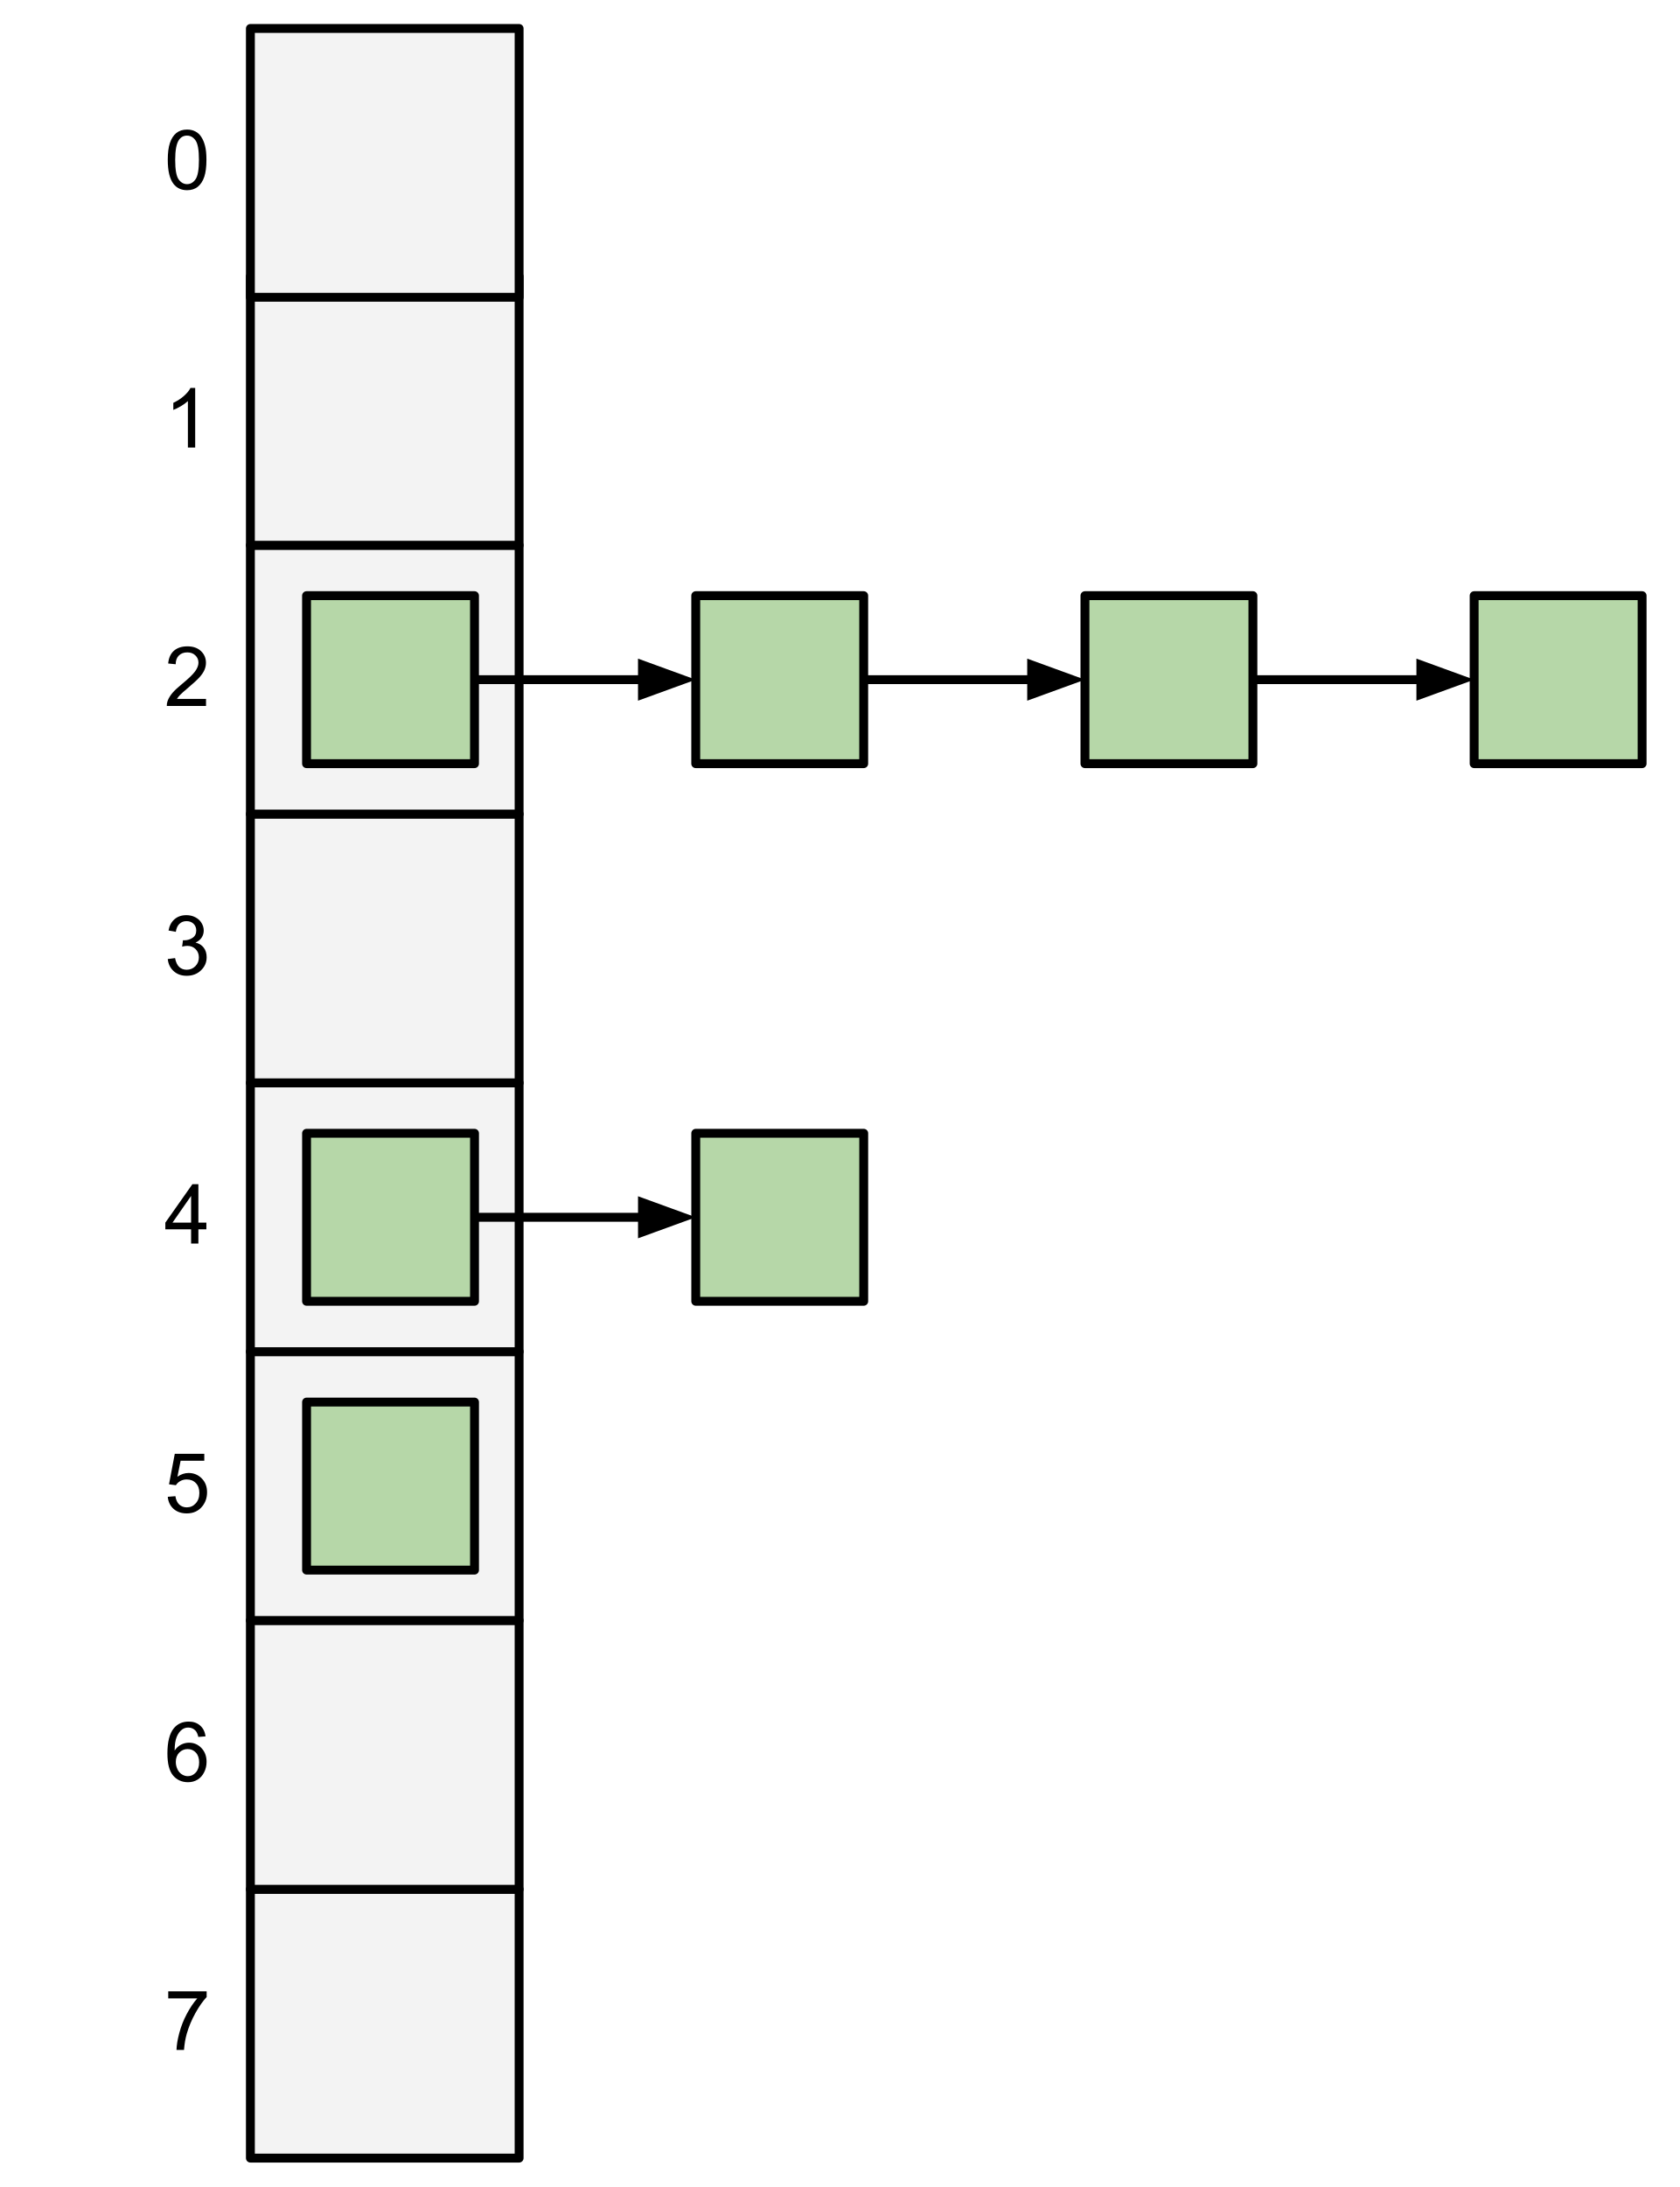
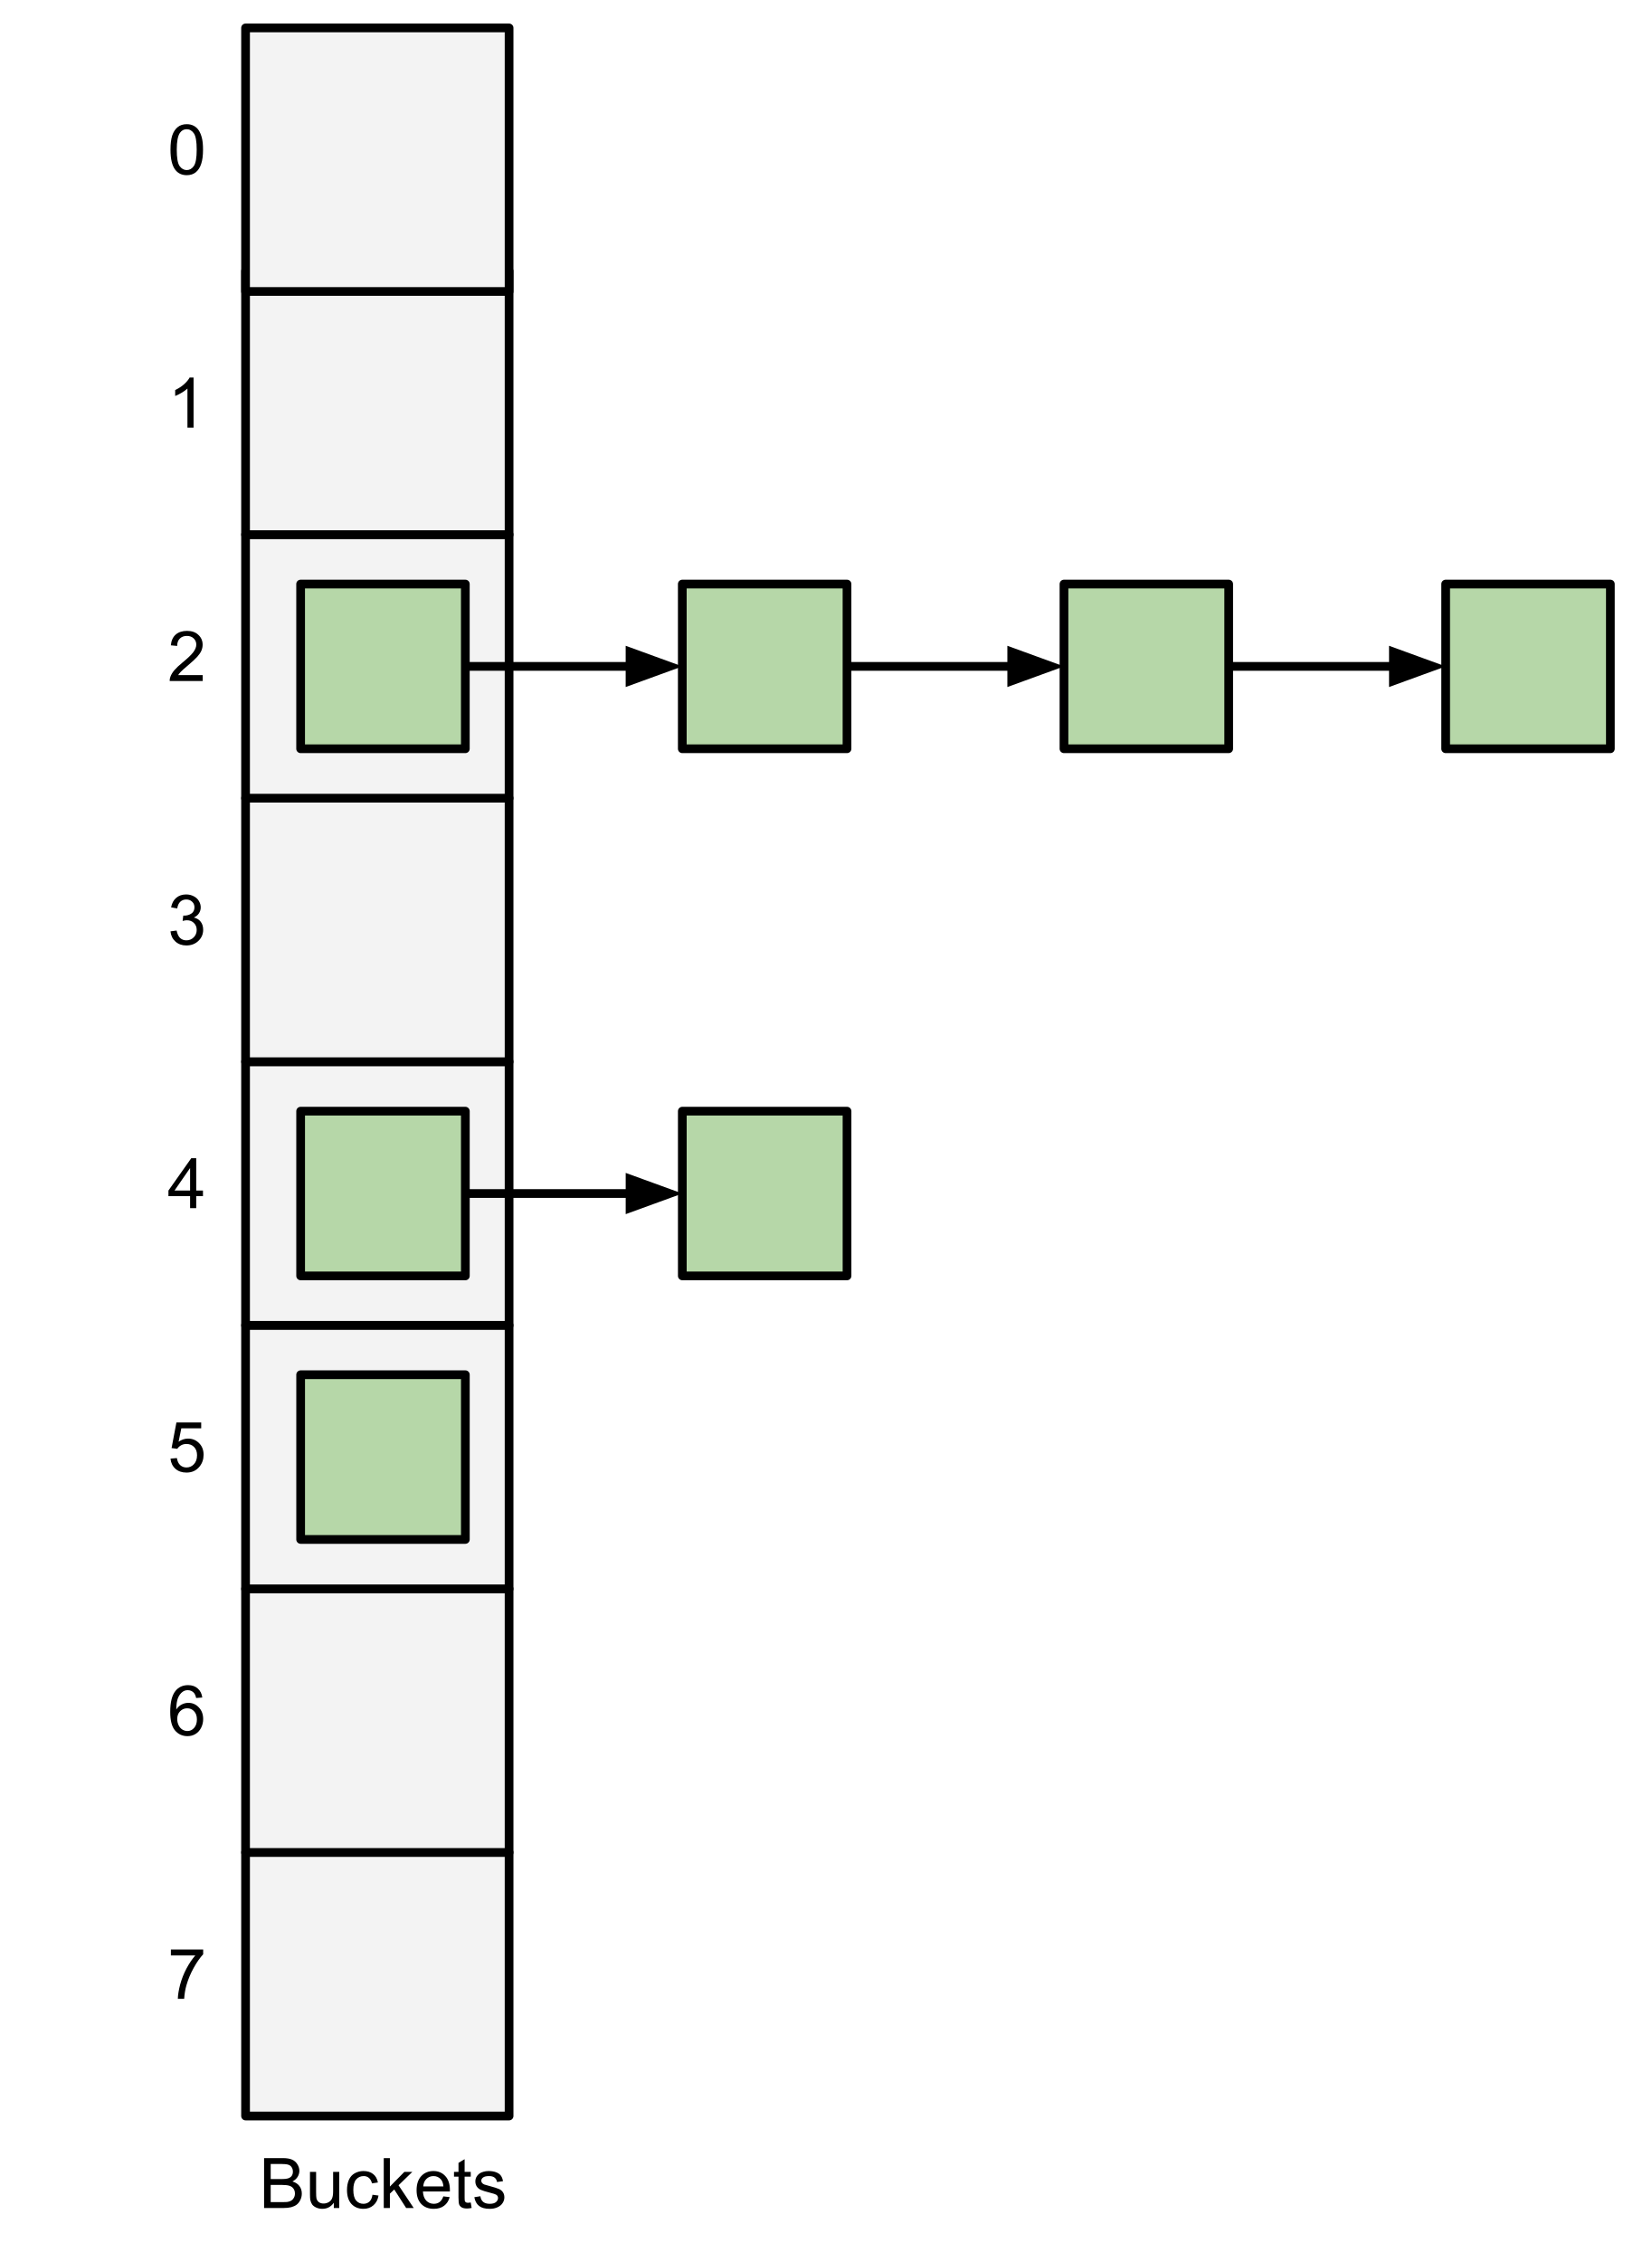
- <svg xmlns="http://www.w3.org/2000/svg" version="1.1" viewBox="0.0 0.0 378.0 492.0" fill="none" stroke="none" stroke-linecap="square" stroke-miterlimit="10">
+ <svg xmlns="http://www.w3.org/2000/svg" version="1.1" viewBox="0.0 0.0 379.0 519.0" fill="none" stroke="none" stroke-linecap="square" stroke-miterlimit="10">
  <clipPath id="p.0">
-     <path d="m0 0l378.0 0l0 492.0l-378.0 0l0 -492.0z" clip-rule="nonzero" />
+     <path d="m0 0l379.0 0l0 519.0l-379.0 0l0 -519.0z" clip-rule="nonzero" />
  </clipPath>
  <g clip-path="url(#p.0)">
-     <path fill="#000000" fill-opacity="0.0" d="m0 0l378.0 0l0 492.0l-378.0 0z" fill-rule="evenodd" />
+     <path fill="#000000" fill-opacity="0.0" d="m0 0l379.0 0l0 519.0l-379.0 0z" fill-rule="evenodd" />
    <path fill="#f3f3f3" d="m56.346 425.026l60.472 0l0 60.472l-60.472 0z" fill-rule="evenodd" />
    <path stroke="#000000" stroke-width="2.0" stroke-linejoin="round" stroke-linecap="butt" d="m56.346 425.026l60.472 0l0 60.472l-60.472 0z" fill-rule="evenodd" />
    <path fill="#f3f3f3" d="m56.346 364.554l60.472 0l0 60.472l-60.472 0z" fill-rule="evenodd" />
    <path stroke="#000000" stroke-width="2.0" stroke-linejoin="round" stroke-linecap="butt" d="m56.346 364.554l60.472 0l0 60.472l-60.472 0z" fill-rule="evenodd" />
    <path fill="#f3f3f3" d="m56.346 304.081l60.472 0l0 60.472l-60.472 0z" fill-rule="evenodd" />
    <path stroke="#000000" stroke-width="2.0" stroke-linejoin="round" stroke-linecap="butt" d="m56.346 304.081l60.472 0l0 60.472l-60.472 0z" fill-rule="evenodd" />
    <path fill="#f3f3f3" d="m56.346 243.609l60.472 0l0 60.472l-60.472 0z" fill-rule="evenodd" />
    <path stroke="#000000" stroke-width="2.0" stroke-linejoin="round" stroke-linecap="butt" d="m56.346 243.609l60.472 0l0 60.472l-60.472 0z" fill-rule="evenodd" />
    <path fill="#f3f3f3" d="m56.346 183.136l60.472 0l0 60.472l-60.472 0z" fill-rule="evenodd" />
    <path stroke="#000000" stroke-width="2.0" stroke-linejoin="round" stroke-linecap="butt" d="m56.346 183.136l60.472 0l0 60.472l-60.472 0z" fill-rule="evenodd" />
    <path fill="#f3f3f3" d="m56.346 122.664l60.472 0l0 60.472l-60.472 0z" fill-rule="evenodd" />
    <path stroke="#000000" stroke-width="2.0" stroke-linejoin="round" stroke-linecap="butt" d="m56.346 122.664l60.472 0l0 60.472l-60.472 0z" fill-rule="evenodd" />
    <path fill="#f3f3f3" d="m56.346 62.192l60.472 0l0 60.472l-60.472 0z" fill-rule="evenodd" />
    <path stroke="#000000" stroke-width="2.0" stroke-linejoin="round" stroke-linecap="butt" d="m56.346 62.192l60.472 0l0 60.472l-60.472 0z" fill-rule="evenodd" />
    <path fill="#f3f3f3" d="m56.346 6.404l60.472 0l0 60.472l-60.472 0z" fill-rule="evenodd" />
    <path stroke="#000000" stroke-width="2.0" stroke-linejoin="round" stroke-linecap="butt" d="m56.346 6.404l60.472 0l0 60.472l-60.472 0z" fill-rule="evenodd" />
-     <path fill="#000000" fill-opacity="0.0" d="m6.551 15.633l49.795 0l0 42.016l-49.795 0z" fill-rule="evenodd" />
-     <path fill="#000000" d="m37.752 35.959q0 -2.359 0.484 -3.797q0.484 -1.453 1.438 -2.234q0.969 -0.781 2.422 -0.781q1.078 0 1.891 0.438q0.812 0.422 1.328 1.25q0.531 0.812 0.828 1.984q0.312 1.156 0.312 3.141q0 2.359 -0.484 3.812q-0.484 1.438 -1.453 2.234q-0.953 0.781 -2.422 0.781q-1.922 0 -3.031 -1.391q-1.312 -1.672 -1.312 -5.438zm1.672 0q0 3.297 0.766 4.391q0.781 1.078 1.906 1.078q1.141 0 1.906 -1.094q0.766 -1.094 0.766 -4.375q0 -3.297 -0.766 -4.375q-0.766 -1.078 -1.922 -1.078q-1.125 0 -1.797 0.953q-0.859 1.219 -0.859 4.5z" fill-rule="nonzero" />
-     <path fill="#000000" fill-opacity="0.0" d="m6.551 73.762l49.795 0l0 42.016l-49.795 0z" fill-rule="evenodd" />
-     <path fill="#000000" d="m43.924 100.682l-1.641 0l0 -10.453q-0.594 0.562 -1.562 1.141q-0.953 0.562 -1.719 0.844l0 -1.594q1.375 -0.641 2.406 -1.562q1.031 -0.922 1.453 -1.781l1.062 0l0 13.406z" fill-rule="nonzero" />
-     <path fill="#000000" fill-opacity="0.0" d="m6.551 131.892l49.795 0l0 42.016l-49.795 0z" fill-rule="evenodd" />
-     <path fill="#000000" d="m46.361 157.234l0 1.578l-8.828 0q-0.016 -0.594 0.188 -1.141q0.344 -0.906 1.078 -1.781q0.75 -0.875 2.156 -2.016q2.172 -1.781 2.938 -2.828q0.766 -1.047 0.766 -1.969q0 -0.984 -0.703 -1.641q-0.688 -0.672 -1.812 -0.672q-1.188 0 -1.906 0.719q-0.703 0.703 -0.703 1.953l-1.688 -0.172q0.172 -1.891 1.297 -2.875q1.141 -0.984 3.031 -0.984q1.922 0 3.047 1.062q1.125 1.062 1.125 2.641q0 0.797 -0.328 1.578q-0.328 0.781 -1.094 1.641q-0.75 0.844 -2.531 2.344q-1.469 1.234 -1.891 1.688q-0.422 0.438 -0.688 0.875l6.547 0z" fill-rule="nonzero" />
-     <path fill="#000000" fill-opacity="0.0" d="m6.551 192.365l49.795 0l0 42.016l-49.795 0z" fill-rule="evenodd" />
-     <path fill="#000000" d="m37.752 215.754l1.641 -0.219q0.281 1.406 0.953 2.016q0.688 0.609 1.656 0.609q1.156 0 1.953 -0.797q0.797 -0.797 0.797 -1.984q0 -1.125 -0.734 -1.859q-0.734 -0.734 -1.875 -0.734q-0.469 0 -1.156 0.172l0.188 -1.438q0.156 0.016 0.266 0.016q1.047 0 1.875 -0.547q0.844 -0.547 0.844 -1.672q0 -0.906 -0.609 -1.5q-0.609 -0.594 -1.578 -0.594q-0.953 0 -1.594 0.609q-0.641 0.594 -0.812 1.797l-1.641 -0.297q0.297 -1.641 1.359 -2.547q1.062 -0.906 2.656 -0.906q1.094 0 2.0 0.469q0.922 0.469 1.406 1.281q0.5 0.812 0.5 1.719q0 0.859 -0.469 1.578q-0.469 0.703 -1.375 1.125q1.188 0.281 1.844 1.141q0.656 0.859 0.656 2.156q0 1.734 -1.281 2.953q-1.266 1.219 -3.219 1.219q-1.766 0 -2.922 -1.047q-1.156 -1.047 -1.328 -2.719z" fill-rule="nonzero" />
-     <path fill="#000000" fill-opacity="0.0" d="m6.551 252.837l49.795 0l0 42.016l-49.795 0z" fill-rule="evenodd" />
-     <path fill="#000000" d="m43.002 279.757l0 -3.203l-5.797 0l0 -1.5l6.094 -8.656l1.344 0l0 8.656l1.797 0l0 1.5l-1.797 0l0 3.203l-1.641 0zm0 -4.703l0 -6.016l-4.188 6.016l4.188 0z" fill-rule="nonzero" />
-     <path fill="#000000" fill-opacity="0.0" d="m6.551 313.31l49.795 0l0 42.016l-49.795 0z" fill-rule="evenodd" />
-     <path fill="#000000" d="m37.752 336.73l1.719 -0.141q0.188 1.25 0.875 1.891q0.703 0.625 1.688 0.625q1.188 0 2.0 -0.891q0.828 -0.891 0.828 -2.359q0 -1.406 -0.797 -2.219q-0.781 -0.812 -2.062 -0.812q-0.781 0 -1.422 0.359q-0.641 0.359 -1.0 0.938l-1.547 -0.203l1.297 -6.859l6.641 0l0 1.562l-5.328 0l-0.719 3.594q1.203 -0.844 2.516 -0.844q1.75 0 2.953 1.219q1.203 1.203 1.203 3.109q0 1.812 -1.047 3.141q-1.297 1.625 -3.516 1.625q-1.812 0 -2.969 -1.016q-1.156 -1.031 -1.312 -2.719z" fill-rule="nonzero" />
-     <path fill="#000000" fill-opacity="0.0" d="m6.551 373.782l49.795 0l0 42.016l-49.795 0z" fill-rule="evenodd" />
-     <path fill="#000000" d="m46.252 390.624l-1.625 0.125q-0.219 -0.969 -0.625 -1.406q-0.656 -0.703 -1.641 -0.703q-0.781 0 -1.375 0.438q-0.766 0.562 -1.219 1.656q-0.453 1.078 -0.469 3.078q0.594 -0.891 1.453 -1.328q0.859 -0.438 1.797 -0.438q1.641 0 2.781 1.203q1.156 1.203 1.156 3.109q0 1.266 -0.547 2.344q-0.531 1.078 -1.484 1.656q-0.938 0.578 -2.141 0.578q-2.062 0 -3.359 -1.5q-1.281 -1.516 -1.281 -4.984q0 -3.875 1.422 -5.625q1.25 -1.531 3.375 -1.531q1.562 0 2.562 0.891q1.016 0.875 1.219 2.438zm-6.688 5.75q0 0.844 0.359 1.625q0.359 0.766 1.0 1.172q0.641 0.406 1.359 0.406q1.031 0 1.781 -0.828q0.75 -0.844 0.75 -2.281q0 -1.391 -0.734 -2.188q-0.734 -0.797 -1.859 -0.797q-1.109 0 -1.891 0.797q-0.766 0.797 -0.766 2.094z" fill-rule="nonzero" />
-     <path fill="#000000" fill-opacity="0.0" d="m6.551 434.255l49.795 0l0 42.016l-49.795 0z" fill-rule="evenodd" />
-     <path fill="#000000" d="m37.861 449.565l0 -1.578l8.641 0l0 1.281q-1.281 1.359 -2.531 3.609q-1.25 2.25 -1.938 4.625q-0.484 1.672 -0.625 3.672l-1.688 0q0.031 -1.578 0.625 -3.812q0.594 -2.234 1.688 -4.297q1.109 -2.078 2.359 -3.5l-6.531 0z" fill-rule="nonzero" />
+     <path fill="#000000" fill-opacity="0.0" d="m6.551 15.633l49.795 0l0 38.772l-49.795 0z" fill-rule="evenodd" />
+     <path fill="#000000" d="m39.12 34.336q0 -2.031 0.406 -3.266q0.422 -1.234 1.25 -1.906q0.828 -0.672 2.078 -0.672q0.922 0 1.609 0.375q0.703 0.359 1.156 1.062q0.453 0.703 0.703 1.703q0.266 1.0 0.266 2.703q0 2.016 -0.422 3.266q-0.406 1.234 -1.234 1.922q-0.828 0.672 -2.078 0.672q-1.656 0 -2.609 -1.203q-1.125 -1.422 -1.125 -4.656zm1.438 0q0 2.828 0.656 3.766q0.672 0.922 1.641 0.922q0.969 0 1.625 -0.938q0.656 -0.938 0.656 -3.75q0 -2.828 -0.656 -3.75q-0.656 -0.938 -1.641 -0.938q-0.969 0 -1.547 0.828q-0.734 1.047 -0.734 3.859z" fill-rule="nonzero" />
+     <path fill="#000000" fill-opacity="0.0" d="m6.551 73.762l49.795 0l0 38.772l-49.795 0z" fill-rule="evenodd" />
+     <path fill="#000000" d="m44.417 98.122l-1.406 0l0 -8.969q-0.516 0.484 -1.344 0.969q-0.812 0.484 -1.469 0.734l0 -1.359q1.172 -0.562 2.047 -1.344q0.891 -0.797 1.266 -1.531l0.906 0l0 11.5z" fill-rule="nonzero" />
+     <path fill="#000000" fill-opacity="0.0" d="m6.551 131.892l49.795 0l0 38.772l-49.795 0z" fill-rule="evenodd" />
+     <path fill="#000000" d="m46.511 154.893l0 1.359l-7.578 0q-0.016 -0.516 0.172 -0.984q0.281 -0.766 0.922 -1.516q0.641 -0.75 1.844 -1.734q1.859 -1.531 2.516 -2.422q0.656 -0.906 0.656 -1.703q0 -0.828 -0.594 -1.406q-0.594 -0.578 -1.562 -0.578q-1.016 0 -1.625 0.609q-0.609 0.609 -0.609 1.688l-1.453 -0.141q0.156 -1.625 1.125 -2.469q0.969 -0.844 2.594 -0.844q1.656 0 2.609 0.922q0.969 0.906 0.969 2.25q0 0.688 -0.281 1.359q-0.281 0.656 -0.938 1.391q-0.656 0.734 -2.172 2.016q-1.266 1.062 -1.625 1.453q-0.359 0.375 -0.594 0.75l5.625 0z" fill-rule="nonzero" />
+     <path fill="#000000" fill-opacity="0.0" d="m6.551 192.365l49.795 0l0 38.772l-49.795 0z" fill-rule="evenodd" />
+     <path fill="#000000" d="m39.12 213.694l1.406 -0.188q0.25 1.203 0.828 1.734q0.578 0.516 1.422 0.516q0.984 0 1.672 -0.688q0.688 -0.688 0.688 -1.703q0 -0.969 -0.641 -1.594q-0.625 -0.625 -1.609 -0.625q-0.391 0 -0.984 0.156l0.156 -1.234q0.141 0.016 0.219 0.016q0.906 0 1.625 -0.469q0.719 -0.469 0.719 -1.453q0 -0.766 -0.531 -1.266q-0.516 -0.516 -1.344 -0.516q-0.828 0 -1.375 0.516q-0.547 0.516 -0.703 1.547l-1.406 -0.25q0.266 -1.422 1.172 -2.188q0.922 -0.781 2.281 -0.781q0.938 0 1.719 0.406q0.797 0.391 1.203 1.094q0.422 0.688 0.422 1.469q0 0.75 -0.406 1.359q-0.391 0.609 -1.172 0.969q1.016 0.234 1.578 0.969q0.562 0.734 0.562 1.844q0 1.5 -1.094 2.547q-1.094 1.047 -2.766 1.047q-1.5 0 -2.5 -0.891q-1.0 -0.906 -1.141 -2.344z" fill-rule="nonzero" />
+     <path fill="#000000" fill-opacity="0.0" d="m6.551 252.837l49.795 0l0 38.772l-49.795 0z" fill-rule="evenodd" />
+     <path fill="#000000" d="m43.62 277.197l0 -2.75l-4.969 0l0 -1.281l5.234 -7.422l1.141 0l0 7.422l1.547 0l0 1.281l-1.547 0l0 2.75l-1.406 0zm0 -4.031l0 -5.172l-3.578 5.172l3.578 0z" fill-rule="nonzero" />
+     <path fill="#000000" fill-opacity="0.0" d="m6.551 313.31l49.795 0l0 38.772l-49.795 0z" fill-rule="evenodd" />
+     <path fill="#000000" d="m39.12 334.67l1.469 -0.125q0.172 1.078 0.766 1.625q0.594 0.531 1.438 0.531q1.016 0 1.719 -0.766q0.703 -0.766 0.703 -2.031q0 -1.203 -0.672 -1.891q-0.672 -0.703 -1.766 -0.703q-0.688 0 -1.234 0.312q-0.547 0.312 -0.859 0.797l-1.312 -0.172l1.109 -5.875l5.688 0l0 1.344l-4.562 0l-0.625 3.078q1.031 -0.719 2.172 -0.719q1.5 0 2.531 1.047q1.031 1.031 1.031 2.656q0 1.562 -0.906 2.688q-1.109 1.406 -3.016 1.406q-1.562 0 -2.547 -0.875q-0.984 -0.891 -1.125 -2.328z" fill-rule="nonzero" />
+     <path fill="#000000" fill-opacity="0.0" d="m6.551 373.782l49.795 0l0 38.772l-49.795 0z" fill-rule="evenodd" />
+     <path fill="#000000" d="m46.417 389.486l-1.406 0.109q-0.188 -0.828 -0.531 -1.203q-0.562 -0.594 -1.406 -0.594q-0.672 0 -1.172 0.375q-0.672 0.484 -1.062 1.422q-0.375 0.922 -0.391 2.641q0.516 -0.781 1.25 -1.156q0.734 -0.375 1.531 -0.375q1.406 0 2.391 1.047q1.0 1.031 1.0 2.672q0 1.078 -0.469 2.0q-0.469 0.922 -1.281 1.422q-0.812 0.5 -1.844 0.5q-1.75 0 -2.859 -1.297q-1.109 -1.297 -1.109 -4.266q0 -3.328 1.219 -4.828q1.078 -1.312 2.891 -1.312q1.344 0 2.203 0.766q0.875 0.75 1.047 2.078zm-5.75 4.938q0 0.734 0.312 1.406q0.312 0.656 0.859 1.0q0.562 0.344 1.172 0.344q0.891 0 1.531 -0.719q0.641 -0.719 0.641 -1.953q0 -1.188 -0.641 -1.859q-0.625 -0.688 -1.594 -0.688q-0.953 0 -1.625 0.688q-0.656 0.672 -0.656 1.781z" fill-rule="nonzero" />
+     <path fill="#000000" fill-opacity="0.0" d="m6.551 434.255l49.795 0l0 38.772l-49.795 0z" fill-rule="evenodd" />
+     <path fill="#000000" d="m39.214 448.661l0 -1.359l7.406 0l0 1.094q-1.094 1.172 -2.172 3.109q-1.062 1.922 -1.656 3.953q-0.422 1.438 -0.531 3.156l-1.453 0q0.031 -1.359 0.531 -3.266q0.516 -1.922 1.453 -3.688q0.953 -1.781 2.031 -3.0l-5.609 0z" fill-rule="nonzero" />
    <path fill="#b6d7a8" d="m156.564 134.003l37.795 0l0 37.795l-37.795 0z" fill-rule="evenodd" />
    <path stroke="#000000" stroke-width="2.0" stroke-linejoin="round" stroke-linecap="butt" d="m156.564 134.003l37.795 0l0 37.795l-37.795 0z" fill-rule="evenodd" />
    <path fill="#b6d7a8" d="m68.982 134.003l37.795 0l0 37.795l-37.795 0z" fill-rule="evenodd" />
    <path stroke="#000000" stroke-width="2.0" stroke-linejoin="round" stroke-linecap="butt" d="m68.982 134.003l37.795 0l0 37.795l-37.795 0z" fill-rule="evenodd" />
    <path fill="#b6d7a8" d="m331.73 134.003l37.795 0l0 37.795l-37.795 0z" fill-rule="evenodd" />
    <path stroke="#000000" stroke-width="2.0" stroke-linejoin="round" stroke-linecap="butt" d="m331.73 134.003l37.795 0l0 37.795l-37.795 0z" fill-rule="evenodd" />
    <path fill="#b6d7a8" d="m244.147 134.003l37.795 0l0 37.795l-37.795 0z" fill-rule="evenodd" />
    <path stroke="#000000" stroke-width="2.0" stroke-linejoin="round" stroke-linecap="butt" d="m244.147 134.003l37.795 0l0 37.795l-37.795 0z" fill-rule="evenodd" />
    <path fill="#000000" fill-opacity="0.0" d="m106.777 152.9l49.795 0" fill-rule="evenodd" />
    <path stroke="#000000" stroke-width="2.0" stroke-linejoin="round" stroke-linecap="butt" d="m106.777 152.9l37.795 0" fill-rule="evenodd" />
    <path fill="#000000" stroke="#000000" stroke-width="2.0" stroke-linecap="butt" d="m144.572 156.204l9.076 -3.303l-9.076 -3.303z" fill-rule="evenodd" />
    <path fill="#000000" fill-opacity="0.0" d="m194.36 152.9l49.795 0" fill-rule="evenodd" />
    <path stroke="#000000" stroke-width="2.0" stroke-linejoin="round" stroke-linecap="butt" d="m194.36 152.9l37.795 0" fill-rule="evenodd" />
    <path fill="#000000" stroke="#000000" stroke-width="2.0" stroke-linecap="butt" d="m232.155 156.204l9.076 -3.303l-9.076 -3.303z" fill-rule="evenodd" />
    <path fill="#000000" fill-opacity="0.0" d="m281.942 152.9l49.795 0" fill-rule="evenodd" />
    <path stroke="#000000" stroke-width="2.0" stroke-linejoin="round" stroke-linecap="butt" d="m281.942 152.9l37.795 0" fill-rule="evenodd" />
    <path fill="#000000" stroke="#000000" stroke-width="2.0" stroke-linecap="butt" d="m319.738 156.204l9.076 -3.303l-9.076 -3.303z" fill-rule="evenodd" />
    <path fill="#b6d7a8" d="m156.568 254.948l37.795 0l0 37.795l-37.795 0z" fill-rule="evenodd" />
    <path stroke="#000000" stroke-width="2.0" stroke-linejoin="round" stroke-linecap="butt" d="m156.568 254.948l37.795 0l0 37.795l-37.795 0z" fill-rule="evenodd" />
    <path fill="#b6d7a8" d="m68.986 254.948l37.795 0l0 37.795l-37.795 0z" fill-rule="evenodd" />
    <path stroke="#000000" stroke-width="2.0" stroke-linejoin="round" stroke-linecap="butt" d="m68.986 254.948l37.795 0l0 37.795l-37.795 0z" fill-rule="evenodd" />
    <path fill="#000000" fill-opacity="0.0" d="m106.781 273.845l49.795 0" fill-rule="evenodd" />
    <path stroke="#000000" stroke-width="2.0" stroke-linejoin="round" stroke-linecap="butt" d="m106.781 273.845l37.795 0" fill-rule="evenodd" />
    <path fill="#000000" stroke="#000000" stroke-width="2.0" stroke-linecap="butt" d="m144.576 277.149l9.076 -3.303l-9.076 -3.303z" fill-rule="evenodd" />
    <path fill="#b6d7a8" d="m68.987 315.42l37.795 0l0 37.795l-37.795 0z" fill-rule="evenodd" />
    <path stroke="#000000" stroke-width="2.0" stroke-linejoin="round" stroke-linecap="butt" d="m68.987 315.42l37.795 0l0 37.795l-37.795 0z" fill-rule="evenodd" />
+     <path fill="#000000" fill-opacity="0.0" d="m39.381 482.255l97.008 0l0 38.772l-97.008 0z" fill-rule="evenodd" />
+     <path fill="#000000" d="m60.599 506.615l0 -11.453l4.297 0q1.312 0 2.109 0.344q0.797 0.344 1.234 1.078q0.453 0.719 0.453 1.5q0 0.734 -0.406 1.391q-0.391 0.641 -1.188 1.047q1.031 0.297 1.594 1.031q0.562 0.734 0.562 1.734q0 0.812 -0.344 1.5q-0.344 0.688 -0.844 1.062q-0.5 0.375 -1.25 0.578q-0.75 0.188 -1.844 0.188l-4.375 0zm1.516 -6.641l2.484 0q1.0 0 1.438 -0.141q0.578 -0.172 0.875 -0.562q0.297 -0.406 0.297 -1.0q0 -0.578 -0.281 -1.0q-0.266 -0.438 -0.781 -0.594q-0.5 -0.172 -1.734 -0.172l-2.297 0l0 3.469zm0 5.281l2.859 0q0.734 0 1.031 -0.047q0.516 -0.094 0.859 -0.312q0.359 -0.219 0.578 -0.641q0.234 -0.422 0.234 -0.969q0 -0.641 -0.328 -1.109q-0.328 -0.469 -0.906 -0.656q-0.578 -0.203 -1.672 -0.203l-2.656 0l0 3.938zm14.484 1.359l0 -1.219q-0.969 1.406 -2.641 1.406q-0.734 0 -1.375 -0.281q-0.625 -0.281 -0.938 -0.703q-0.312 -0.438 -0.438 -1.047q-0.078 -0.422 -0.078 -1.312l0 -5.141l1.406 0l0 4.594q0 1.109 0.078 1.484q0.141 0.562 0.562 0.875q0.438 0.312 1.062 0.312q0.641 0 1.188 -0.312q0.562 -0.328 0.781 -0.891q0.234 -0.562 0.234 -1.625l0 -4.438l1.406 0l0 8.297l-1.25 0zm8.867 -3.047l1.391 0.188q-0.234 1.422 -1.172 2.234q-0.922 0.812 -2.281 0.812q-1.703 0 -2.75 -1.109q-1.031 -1.125 -1.031 -3.203q0 -1.344 0.438 -2.344q0.453 -1.016 1.359 -1.516q0.922 -0.5 1.984 -0.5q1.359 0 2.219 0.688q0.859 0.672 1.094 1.938l-1.359 0.203q-0.203 -0.828 -0.703 -1.25q-0.484 -0.422 -1.188 -0.422q-1.062 0 -1.734 0.766q-0.656 0.75 -0.656 2.406q0 1.672 0.641 2.438q0.641 0.75 1.672 0.75q0.828 0 1.375 -0.5q0.562 -0.516 0.703 -1.578zm2.594 3.047l0 -11.453l1.406 0l0 6.531l3.328 -3.375l1.828 0l-3.172 3.078l3.484 5.219l-1.734 0l-2.734 -4.25l-1.0 0.953l0 3.297l-1.406 0zm13.672 -2.672l1.453 0.172q-0.344 1.281 -1.281 1.984q-0.922 0.703 -2.359 0.703q-1.828 0 -2.891 -1.125q-1.062 -1.125 -1.062 -3.141q0 -2.094 1.078 -3.25q1.078 -1.156 2.797 -1.156q1.656 0 2.703 1.141q1.062 1.125 1.062 3.172q0 0.125 0 0.375l-6.188 0q0.078 1.375 0.766 2.109q0.703 0.719 1.734 0.719q0.781 0 1.328 -0.406q0.547 -0.406 0.859 -1.297zm-4.609 -2.281l4.625 0q-0.094 -1.047 -0.531 -1.562q-0.672 -0.812 -1.734 -0.812q-0.969 0 -1.641 0.656q-0.656 0.641 -0.719 1.719zm10.898 3.688l0.203 1.25q-0.594 0.125 -1.062 0.125q-0.766 0 -1.188 -0.234q-0.422 -0.25 -0.594 -0.641q-0.172 -0.406 -0.172 -1.672l0 -4.766l-1.031 0l0 -1.094l1.031 0l0 -2.062l1.406 -0.844l0 2.906l1.406 0l0 1.094l-1.406 0l0 4.844q0 0.609 0.062 0.781q0.078 0.172 0.25 0.281q0.172 0.094 0.484 0.094q0.234 0 0.609 -0.062zm0.82 -1.219l1.391 -0.219q0.109 0.844 0.641 1.297q0.547 0.438 1.5 0.438q0.969 0 1.438 -0.391q0.469 -0.406 0.469 -0.938q0 -0.469 -0.406 -0.75q-0.297 -0.188 -1.438 -0.469q-1.547 -0.391 -2.156 -0.672q-0.594 -0.297 -0.906 -0.797q-0.297 -0.5 -0.297 -1.109q0 -0.562 0.25 -1.031q0.25 -0.469 0.688 -0.781q0.328 -0.25 0.891 -0.406q0.578 -0.172 1.219 -0.172q0.984 0 1.719 0.281q0.734 0.281 1.078 0.766q0.359 0.469 0.5 1.281l-1.375 0.188q-0.094 -0.641 -0.547 -1.0q-0.453 -0.359 -1.266 -0.359q-0.969 0 -1.391 0.328q-0.406 0.312 -0.406 0.734q0 0.281 0.172 0.5q0.172 0.219 0.531 0.375q0.219 0.078 1.25 0.359q1.484 0.391 2.078 0.656q0.594 0.25 0.922 0.734q0.344 0.484 0.344 1.203q0 0.703 -0.422 1.328q-0.406 0.609 -1.188 0.953q-0.766 0.344 -1.734 0.344q-1.625 0 -2.469 -0.672q-0.844 -0.672 -1.078 -2.0z" fill-rule="nonzero" />
  </g>
</svg>
